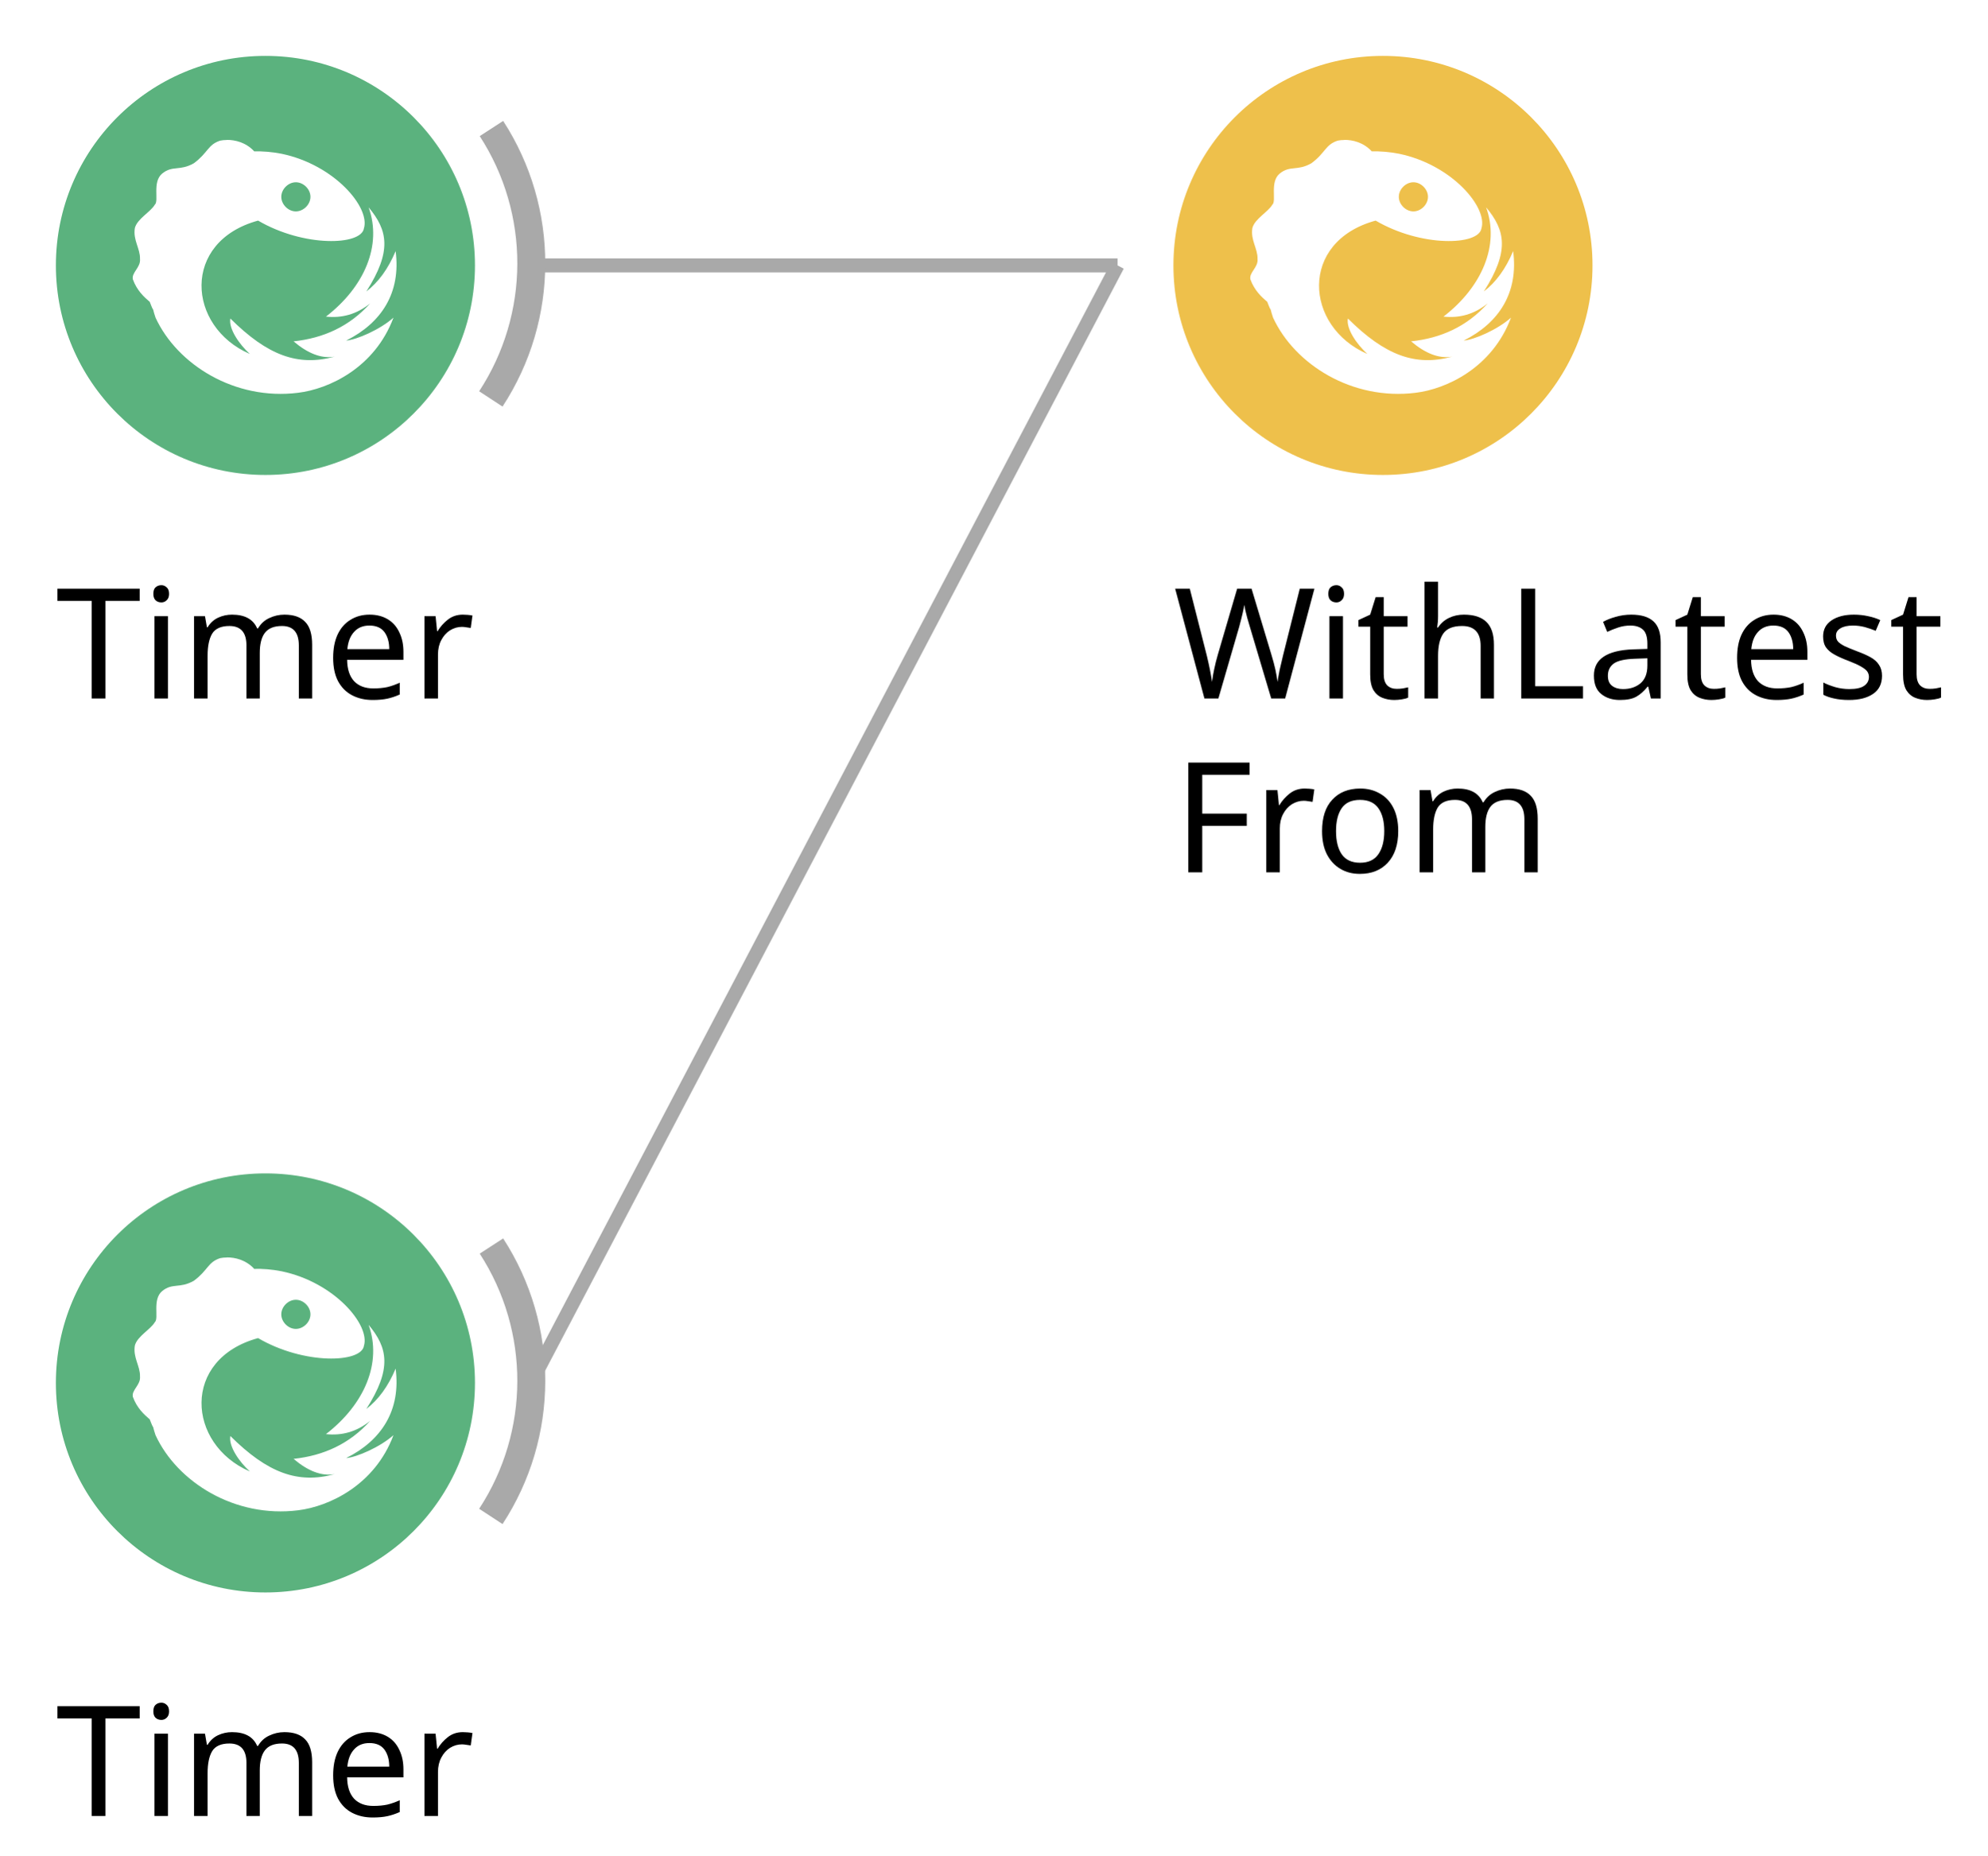
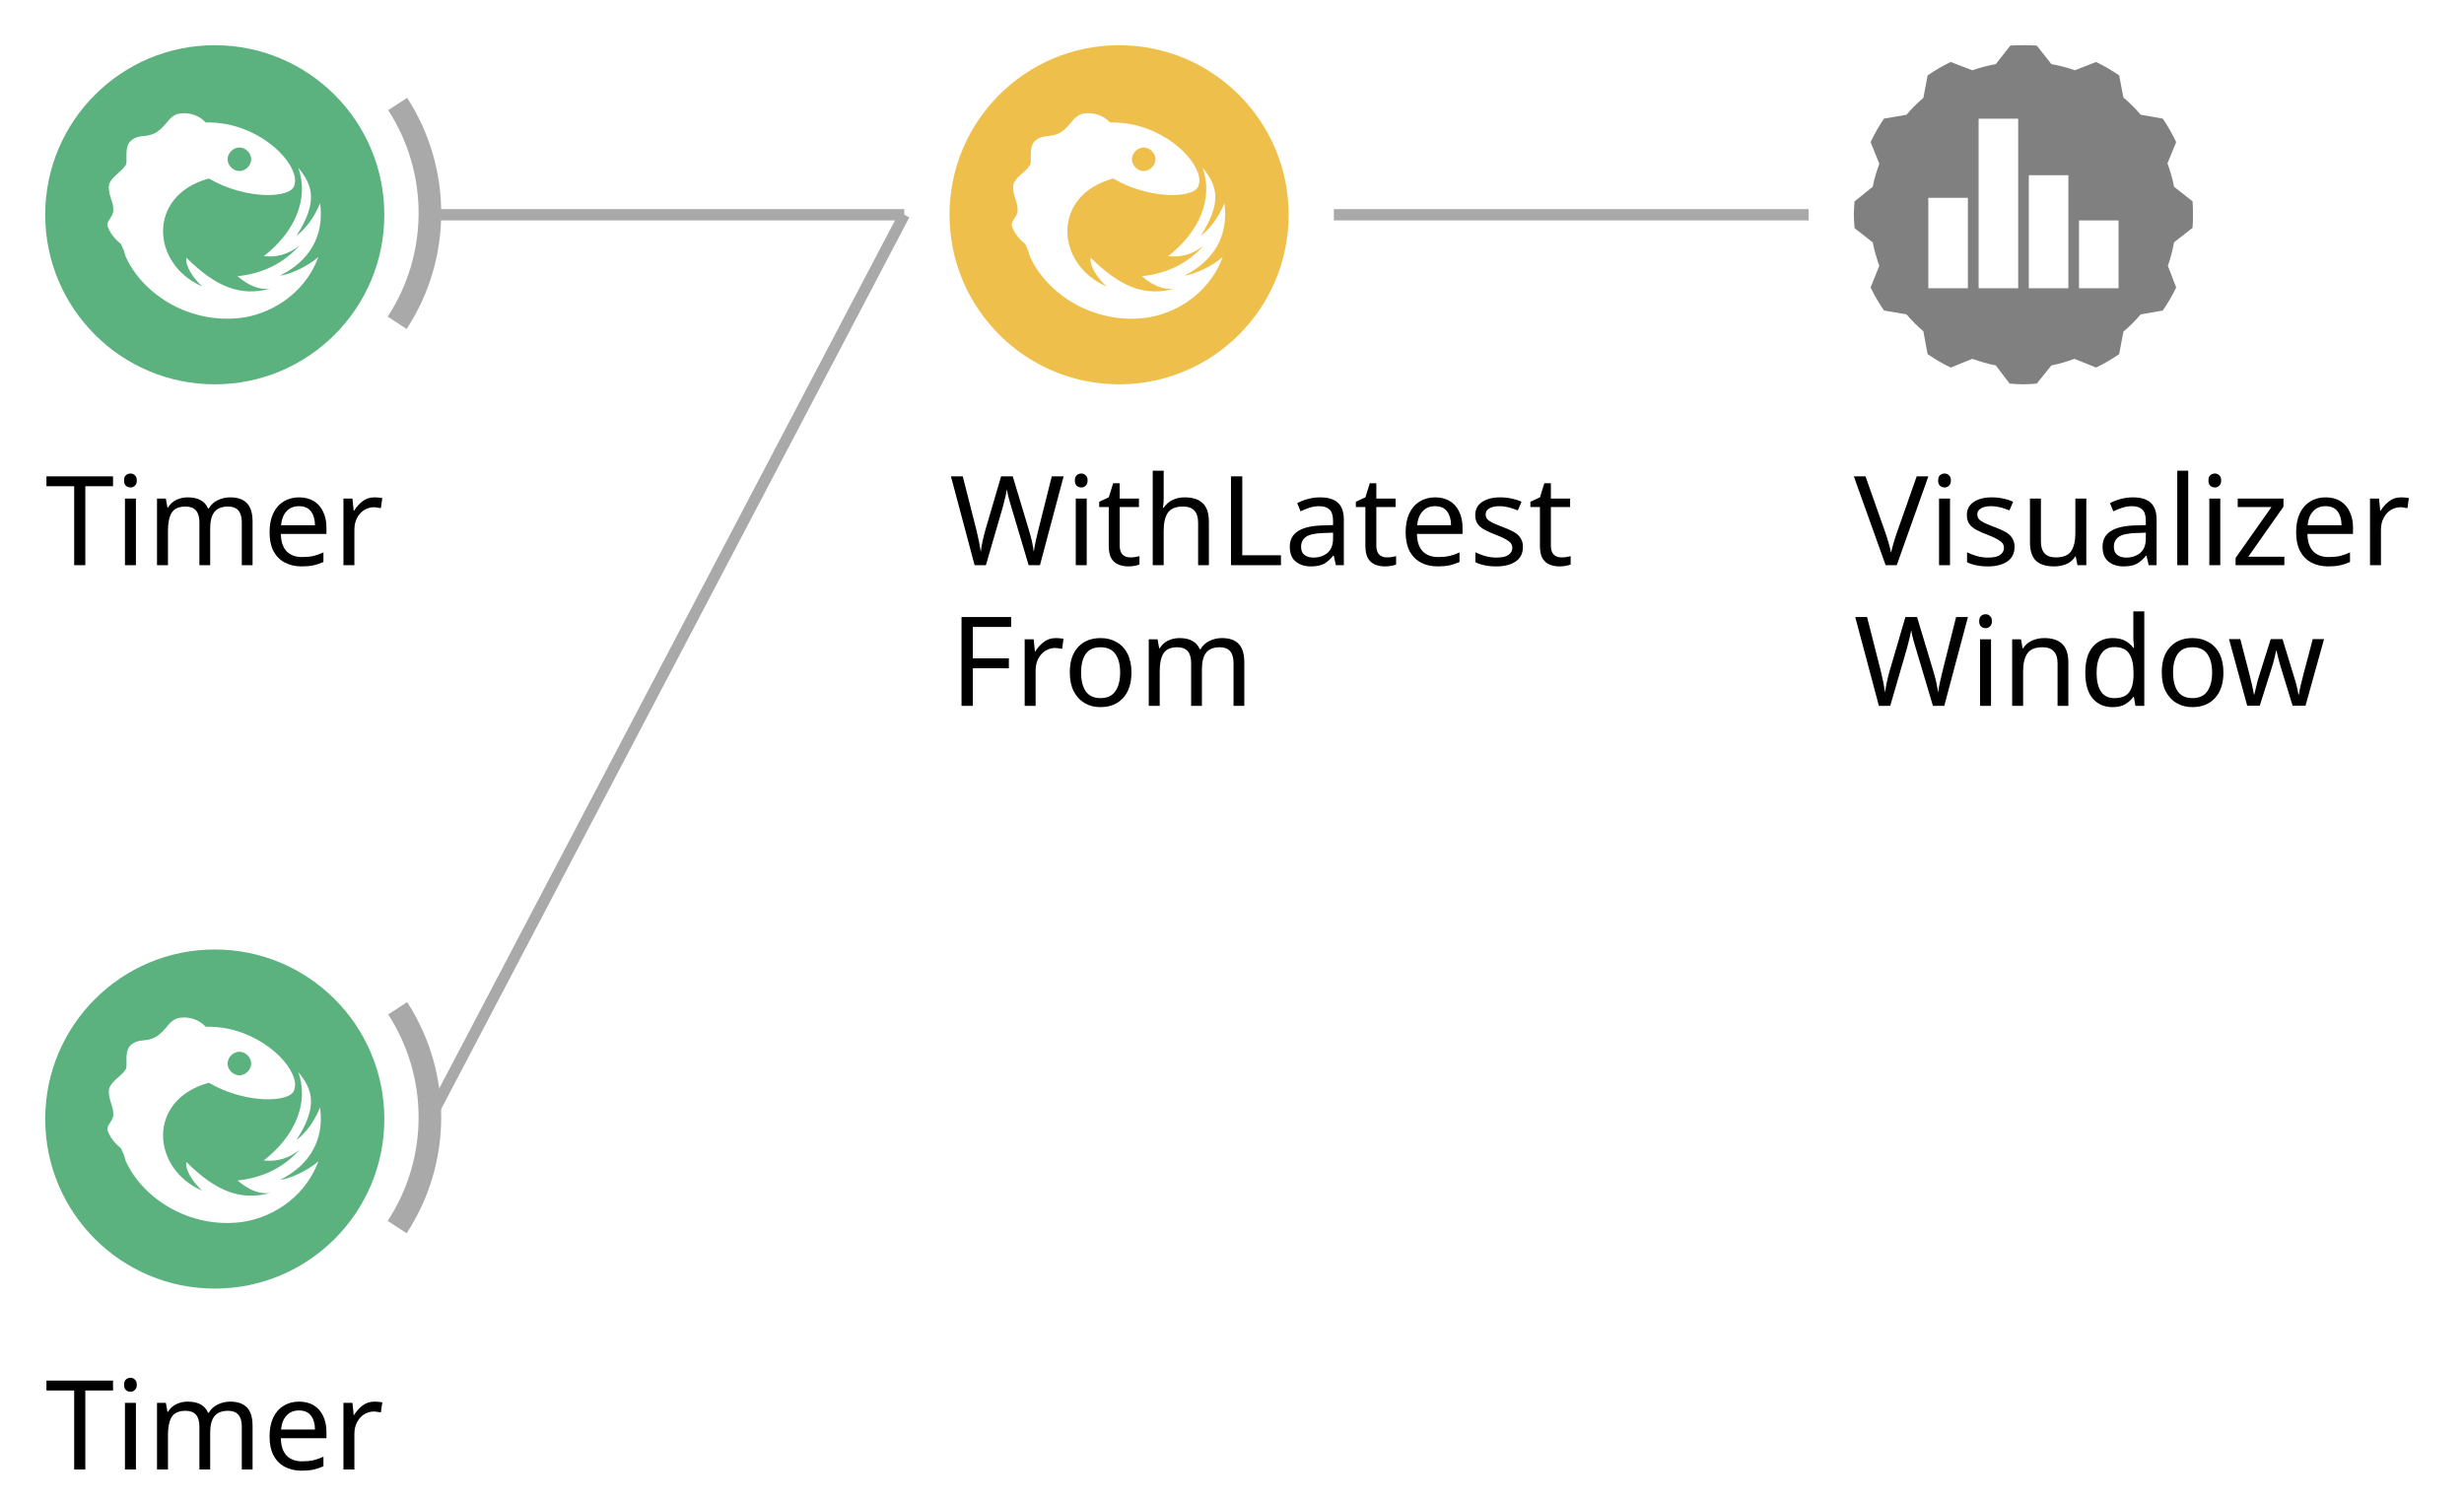
- <svg xmlns="http://www.w3.org/2000/svg" width="142.254" height="132.825" id="SvgGdi_output">
+ <svg xmlns="http://www.w3.org/2000/svg" width="217.979" height="132.825" id="SvgGdi_output">
  <style>text { fill: #000; } @media (prefers-color-scheme: dark) { text { fill: #eee; } }</style>
  <rect id="background" height="100.00%" style="fill:none;" width="100.00%" y="0.00" x="0.00" />
  <g style="shape-rendering:auto;" id="root_group">
-     <line y1="19.00" style="stroke:rgb(169,169,169);fill:none;stroke-linecap:butt;stroke-miterlimit:9;opacity:1;stroke-width:1;stroke-linejoin:miter;" id="2" x2="80.00" y2="19.00" x1="38.00" />
-     <line y1="99.00" style="stroke:rgb(169,169,169);fill:none;stroke-linecap:butt;stroke-miterlimit:9;opacity:1;stroke-width:1;stroke-linejoin:miter;" id="3" x2="80.00" y2="19.00" x1="38.00" />
-     <ellipse id="36" cy="15.00" cx="15.00" transform="matrix(1.00 0.00 0.00 1.00 84.00 4.00 ) " rx="15.00" ry="15.00" style="stroke:none;opacity:1;fill:rgb(238,192,75);" />
-     <path d="M 12.246 6.014 12.246 6.02 C 12.058 6.02 11.895 6.04 11.767 6.066 10.869 6.353 10.896 6.934 9.877 7.686 8.863 8.264 8.353 7.82 7.615 8.42 6.878 9.016 7.393 10.383 7.084 10.648 6.777 11.18 5.826 11.655 5.652 12.326 5.509 13.185 6.042 13.797 6.021 14.533 6.083 15.146 5.411 15.495 5.508 15.992 5.797 16.804 6.354 17.292 6.617 17.518 6.663 17.55 6.7 17.599 6.715 17.602 6.791 17.792 6.859 17.986 6.955 18.166 6.95 18.14 6.949 18.114 6.943 18.088 6.998 18.305 7.055 18.524 7.133 18.738 8.683 22.099 12.814 24.686 17.342 24.117 19.541 23.848 22.824 22.332 24.166 18.738 23.22 19.587 21.532 20.324 20.777 20.381 23.33 19.105 24.707 16.937 24.32 13.975 23.792 15.233 23.093 16.201 22.221 16.865 24.075 13.976 23.757 12.481 22.385 10.84 23.366 13.539 22.097 16.534 19.332 18.664 20.452 18.785 21.517 18.516 22.502 17.713 21.013 19.374 19.15 20.208 17.014 20.436 18.034 21.303 19.018 21.695 19.959 21.527 17.345 22.249 15.155 21.454 12.49 18.801 12.351 19.515 13.105 20.628 13.883 21.338 9.373 19.383 8.976 13.296 14.469 11.793 14.472 11.793 14.475 11.794 14.478 11.793 17.75 13.707 21.865 13.581 22.051 12.344 22.509 10.861 19.965 7.805 16.162 7.008 15.462 6.871 14.792 6.817 14.154 6.836 14.167 6.836 14.179 6.836 14.191 6.826 13.584 6.177 12.81 6.012 12.246 6.014 z M 17.178 9.047 C 17.724 9.047 18.223 9.544 18.223 10.09 18.223 10.636 17.724 11.133 17.178 11.133 16.632 11.133 16.135 10.636 16.135 10.09 16.135 9.544 16.632 9.047 17.178 9.047 z " style="stroke:none;fill-rule:evenodd;opacity:1;fill:rgb(255,255,255);" transform="matrix(1.00 0.00 0.00 1.00 84.00 4.00 ) " id="39" />
-     <text id="40" transform="matrix(1.00 0.00 0.00 1.00 0.00 0.00 ) " x="84.00px" y="39.00px" style="stroke:none;clip-path:url(#42_text_clipper);font-family:Microsoft Sans Serif;font-size:8.25pt;opacity:1;">
-       <tspan dy="8.25pt" id="44">WithLatest</tspan>
+     <line y1="19.00" style="stroke:rgb(169,169,169);fill:none;stroke-linecap:butt;stroke-miterlimit:9;opacity:1;stroke-width:1;stroke-linejoin:miter;" id="2" x2="160.00" y2="19.00" x1="118.00" />
+     <line y1="19.00" style="stroke:rgb(169,169,169);fill:none;stroke-linecap:butt;stroke-miterlimit:9;opacity:1;stroke-width:1;stroke-linejoin:miter;" id="3" x2="80.00" y2="19.00" x1="38.00" />
+     <line y1="99.00" style="stroke:rgb(169,169,169);fill:none;stroke-linecap:butt;stroke-miterlimit:9;opacity:1;stroke-width:1;stroke-linejoin:miter;" id="4" x2="80.00" y2="19.00" x1="38.00" />
+     <path transform="matrix(1.00 0.00 0.00 1.00 164.00 4.00 ) " id="37" d="M 15 0 C 15.401 0 15.794 0 16.187 0.033 L 17.476 1.671 C 18.195 1.804 18.878 1.977 19.552 2.218 L 21.429 1.483 C 22.14 1.823 22.829 2.227 23.473 2.67 L 23.849 4.621 C 24.395 5.087 24.913 5.605 25.379 6.151 L 27.33 6.494 C 27.773 7.138 28.177 7.861 28.517 8.571 L 27.746 10.448 C 27.987 11.122 28.196 11.805 28.329 12.523 L 29.967 13.813 C 29.998 14.206 30 14.599 30 15 30 15.392 29.997 15.769 29.967 16.154 L 28.329 17.44 C 28.198 18.146 28.017 18.852 27.782 19.516 L 28.517 21.429 C 28.176 22.143 27.775 22.826 27.33 23.473 L 25.379 23.813 C 24.913 24.358 24.395 24.877 23.849 25.342 L 23.473 27.33 C 22.828 27.774 22.14 28.177 21.429 28.517 L 19.516 27.746 C 18.851 27.982 18.184 28.198 17.476 28.329 L 16.187 29.934 C 15.793 29.965 15.401 30 15 30 14.599 30 14.173 29.966 13.78 29.934 L 12.56 28.329 C 11.862 28.2 11.141 27.977 10.484 27.746 L 8.571 28.517 C 7.856 28.176 7.174 27.776 6.527 27.33 L 6.151 25.306 C 5.617 24.848 5.114 24.348 4.658 23.813 L 2.67 23.473 C 2.225 22.826 1.824 22.143 1.483 21.429 L 2.254 19.516 C 2.023 18.859 1.8 18.138 1.671 17.44 L 0.066 16.187 C 0.035 15.794 -9.272993E-05 15.401 -9.272993E-05 15 -9.272993E-05 14.599 0.035 14.206 0.066 13.813 L 1.671 12.524 C 1.802 11.816 2.019 11.149 2.254 10.484 L 1.483 8.571 C 1.823 7.861 2.227 7.138 2.67 6.494 L 4.658 6.151 C 5.114 5.616 5.617 5.116 6.151 4.658 L 6.527 2.67 C 7.174 2.225 7.857 1.824 8.571 1.483 L 10.484 2.218 C 11.148 1.983 11.854 1.802 12.56 1.671 L 13.846 0.033 C 14.231 0.003 14.608 -0 15 -0 z " style="stroke:none;fill-rule:evenodd;opacity:1;fill:rgb(128,128,128);" />
+     <rect id="44" height="8.00" style="stroke:none;opacity:1;fill:rgb(255,255,255);" transform="matrix(1.00 0.00 0.00 1.00 164.00 4.00 ) " width="3.50" y="13.50" x="6.59" />
+     <rect id="45" height="15.00" style="stroke:none;opacity:1;fill:rgb(255,255,255);" transform="matrix(1.00 0.00 0.00 1.00 164.00 4.00 ) " width="3.50" y="6.50" x="11.04" />
+     <rect id="46" height="10.00" style="stroke:none;opacity:1;fill:rgb(255,255,255);" transform="matrix(1.00 0.00 0.00 1.00 164.00 4.00 ) " width="3.50" y="11.50" x="15.48" />
+     <rect id="47" height="6.00" style="stroke:none;opacity:1;fill:rgb(255,255,255);" transform="matrix(1.00 0.00 0.00 1.00 164.00 4.00 ) " width="3.50" y="15.50" x="19.92" />
+     <text id="48" transform="matrix(1.00 0.00 0.00 1.00 0.00 0.00 ) " x="164.00px" y="39.00px" style="stroke:none;clip-path:url(#50_text_clipper);font-family:Microsoft Sans Serif;font-size:8.25pt;opacity:1;">
+       <tspan dy="8.25pt" id="52">Visualizer</tspan>
    </text>
-     <text id="46" transform="matrix(1.00 0.00 0.00 1.00 0.00 0.00 ) " x="84.00px" y="51.45px" style="stroke:none;clip-path:url(#48_text_clipper);font-family:Microsoft Sans Serif;font-size:8.25pt;opacity:1;">
-       <tspan dy="8.25pt" id="50">From</tspan>
+     <text id="54" transform="matrix(1.00 0.00 0.00 1.00 0.00 0.00 ) " x="164.00px" y="51.45px" style="stroke:none;clip-path:url(#56_text_clipper);font-family:Microsoft Sans Serif;font-size:8.25pt;opacity:1;">
+       <tspan dy="8.25pt" id="58">Window</tspan>
    </text>
-     <path d="M 31.179 5.2 C 34.998 11.092 34.981 18.682 31.136 24.557 " style="stroke:rgb(169,169,169);fill:none;stroke-linecap:butt;stroke-miterlimit:9;opacity:1;stroke-width:2;stroke-linejoin:miter;" transform="matrix(1.00 0.00 0.00 1.00 4.00 4.00 ) " id="55" />
-     <ellipse id="56" cy="15.00" cx="15.00" transform="matrix(1.00 0.00 0.00 1.00 4.00 4.00 ) " rx="15.00" ry="15.00" style="stroke:none;opacity:1;fill:rgb(91,178,126);" />
-     <path d="M 12.246 6.014 12.246 6.02 C 12.058 6.02 11.895 6.04 11.767 6.066 10.869 6.353 10.896 6.934 9.877 7.686 8.863 8.264 8.353 7.82 7.615 8.42 6.878 9.016 7.393 10.383 7.084 10.648 6.777 11.18 5.826 11.655 5.652 12.326 5.509 13.185 6.042 13.797 6.021 14.533 6.083 15.146 5.411 15.495 5.508 15.992 5.797 16.804 6.354 17.292 6.617 17.518 6.663 17.55 6.7 17.599 6.715 17.602 6.791 17.792 6.859 17.986 6.955 18.166 6.95 18.14 6.949 18.114 6.943 18.088 6.998 18.305 7.055 18.524 7.133 18.738 8.683 22.099 12.814 24.686 17.342 24.117 19.541 23.848 22.824 22.332 24.166 18.738 23.22 19.587 21.532 20.324 20.777 20.381 23.33 19.105 24.707 16.937 24.32 13.975 23.792 15.233 23.093 16.201 22.221 16.865 24.075 13.976 23.757 12.481 22.385 10.84 23.366 13.539 22.097 16.534 19.332 18.664 20.452 18.785 21.517 18.516 22.502 17.713 21.013 19.374 19.15 20.208 17.014 20.436 18.034 21.303 19.018 21.695 19.959 21.527 17.345 22.249 15.155 21.454 12.49 18.801 12.351 19.515 13.105 20.628 13.883 21.338 9.373 19.383 8.976 13.296 14.469 11.793 14.472 11.793 14.475 11.794 14.478 11.793 17.75 13.707 21.865 13.581 22.051 12.344 22.509 10.861 19.965 7.805 16.162 7.008 15.462 6.871 14.792 6.817 14.154 6.836 14.167 6.836 14.179 6.836 14.191 6.826 13.584 6.177 12.81 6.012 12.246 6.014 z M 17.178 9.047 C 17.724 9.047 18.223 9.544 18.223 10.09 18.223 10.636 17.724 11.133 17.178 11.133 16.632 11.133 16.135 10.636 16.135 10.09 16.135 9.544 16.632 9.047 17.178 9.047 z " style="stroke:none;fill-rule:evenodd;opacity:1;fill:rgb(255,255,255);" transform="matrix(1.00 0.00 0.00 1.00 4.00 4.00 ) " id="57" />
-     <text id="58" transform="matrix(1.00 0.00 0.00 1.00 0.00 0.00 ) " x="4.00px" y="39.00px" style="stroke:none;clip-path:url(#60_text_clipper);font-family:Microsoft Sans Serif;font-size:8.25pt;opacity:1;">
-       <tspan dy="8.25pt" id="62">Timer</tspan>
+     <ellipse id="62" cy="15.00" cx="15.00" transform="matrix(1.00 0.00 0.00 1.00 84.00 4.00 ) " rx="15.00" ry="15.00" style="stroke:none;opacity:1;fill:rgb(238,192,75);" />
+     <path d="M 12.246 6.014 12.246 6.02 C 12.058 6.02 11.895 6.04 11.767 6.066 10.869 6.353 10.896 6.934 9.877 7.686 8.863 8.264 8.353 7.82 7.615 8.42 6.878 9.016 7.393 10.383 7.084 10.648 6.777 11.18 5.826 11.655 5.652 12.326 5.509 13.185 6.042 13.797 6.021 14.533 6.083 15.146 5.411 15.495 5.508 15.992 5.797 16.804 6.354 17.292 6.617 17.518 6.663 17.55 6.7 17.599 6.715 17.602 6.791 17.792 6.859 17.986 6.955 18.166 6.95 18.14 6.949 18.114 6.943 18.088 6.998 18.305 7.055 18.524 7.133 18.738 8.683 22.099 12.814 24.686 17.342 24.117 19.541 23.848 22.824 22.332 24.166 18.738 23.22 19.587 21.532 20.324 20.777 20.381 23.33 19.105 24.707 16.937 24.32 13.975 23.792 15.233 23.093 16.201 22.221 16.865 24.075 13.976 23.757 12.481 22.385 10.84 23.366 13.539 22.097 16.534 19.332 18.664 20.452 18.785 21.517 18.516 22.502 17.713 21.013 19.374 19.15 20.208 17.014 20.436 18.034 21.303 19.018 21.695 19.959 21.527 17.345 22.249 15.155 21.454 12.49 18.801 12.351 19.515 13.105 20.628 13.883 21.338 9.373 19.383 8.976 13.296 14.469 11.793 14.472 11.793 14.475 11.794 14.478 11.793 17.75 13.707 21.865 13.581 22.051 12.344 22.509 10.861 19.965 7.805 16.162 7.008 15.462 6.871 14.792 6.817 14.154 6.836 14.167 6.836 14.179 6.836 14.191 6.826 13.584 6.177 12.81 6.012 12.246 6.014 z M 17.178 9.047 C 17.724 9.047 18.223 9.544 18.223 10.09 18.223 10.636 17.724 11.133 17.178 11.133 16.632 11.133 16.135 10.636 16.135 10.09 16.135 9.544 16.632 9.047 17.178 9.047 z " style="stroke:none;fill-rule:evenodd;opacity:1;fill:rgb(255,255,255);" transform="matrix(1.00 0.00 0.00 1.00 84.00 4.00 ) " id="65" />
+     <text id="66" transform="matrix(1.00 0.00 0.00 1.00 0.00 0.00 ) " x="84.00px" y="39.00px" style="stroke:none;clip-path:url(#68_text_clipper);font-family:Microsoft Sans Serif;font-size:8.25pt;opacity:1;">
+       <tspan dy="8.25pt" id="70">WithLatest</tspan>
    </text>
-     <path d="M 31.179 5.2 C 34.998 11.092 34.981 18.682 31.136 24.557 " style="stroke:rgb(169,169,169);fill:none;stroke-linecap:butt;stroke-miterlimit:9;opacity:1;stroke-width:2;stroke-linejoin:miter;" transform="matrix(1.00 0.00 0.00 1.00 4.00 84.00 ) " id="64" />
-     <ellipse id="65" cy="15.00" cx="15.00" transform="matrix(1.00 0.00 0.00 1.00 4.00 84.00 ) " rx="15.00" ry="15.00" style="stroke:none;opacity:1;fill:rgb(91,178,126);" />
-     <path d="M 12.246 6.014 12.246 6.02 C 12.058 6.02 11.895 6.04 11.767 6.066 10.869 6.353 10.896 6.934 9.877 7.686 8.863 8.264 8.353 7.82 7.615 8.42 6.878 9.016 7.393 10.383 7.084 10.648 6.777 11.18 5.826 11.655 5.652 12.326 5.509 13.185 6.042 13.797 6.021 14.533 6.083 15.146 5.411 15.495 5.508 15.992 5.797 16.804 6.354 17.292 6.617 17.518 6.663 17.55 6.7 17.599 6.715 17.602 6.791 17.792 6.859 17.986 6.955 18.166 6.95 18.14 6.949 18.114 6.943 18.088 6.998 18.305 7.055 18.524 7.133 18.738 8.683 22.099 12.814 24.686 17.342 24.117 19.541 23.848 22.824 22.332 24.166 18.738 23.22 19.587 21.532 20.324 20.777 20.381 23.33 19.105 24.707 16.937 24.32 13.975 23.792 15.233 23.093 16.201 22.221 16.865 24.075 13.976 23.757 12.481 22.385 10.84 23.366 13.539 22.097 16.534 19.332 18.664 20.452 18.785 21.517 18.516 22.502 17.713 21.013 19.374 19.15 20.208 17.014 20.436 18.034 21.303 19.018 21.695 19.959 21.527 17.345 22.249 15.155 21.454 12.49 18.801 12.351 19.515 13.105 20.628 13.883 21.338 9.373 19.383 8.976 13.296 14.469 11.793 14.472 11.793 14.475 11.794 14.478 11.793 17.75 13.707 21.865 13.581 22.051 12.344 22.509 10.861 19.965 7.805 16.162 7.008 15.462 6.871 14.792 6.817 14.154 6.836 14.167 6.836 14.179 6.836 14.191 6.826 13.584 6.177 12.81 6.012 12.246 6.014 z M 17.178 9.047 C 17.724 9.047 18.223 9.544 18.223 10.09 18.223 10.636 17.724 11.133 17.178 11.133 16.632 11.133 16.135 10.636 16.135 10.09 16.135 9.544 16.632 9.047 17.178 9.047 z " style="stroke:none;fill-rule:evenodd;opacity:1;fill:rgb(255,255,255);" transform="matrix(1.00 0.00 0.00 1.00 4.00 84.00 ) " id="66" />
-     <text id="67" transform="matrix(1.00 0.00 0.00 1.00 0.00 0.00 ) " x="4.00px" y="119.00px" style="stroke:none;clip-path:url(#69_text_clipper);font-family:Microsoft Sans Serif;font-size:8.25pt;opacity:1;">
-       <tspan dy="8.25pt" id="71">Timer</tspan>
+     <text id="72" transform="matrix(1.00 0.00 0.00 1.00 0.00 0.00 ) " x="84.00px" y="51.45px" style="stroke:none;clip-path:url(#74_text_clipper);font-family:Microsoft Sans Serif;font-size:8.25pt;opacity:1;">
+       <tspan dy="8.25pt" id="76">From</tspan>
+     </text>
+     <path d="M 31.179 5.2 C 34.998 11.092 34.981 18.682 31.136 24.557 " style="stroke:rgb(169,169,169);fill:none;stroke-linecap:butt;stroke-miterlimit:9;opacity:1;stroke-width:2;stroke-linejoin:miter;" transform="matrix(1.00 0.00 0.00 1.00 4.00 4.00 ) " id="81" />
+     <ellipse id="82" cy="15.00" cx="15.00" transform="matrix(1.00 0.00 0.00 1.00 4.00 4.00 ) " rx="15.00" ry="15.00" style="stroke:none;opacity:1;fill:rgb(91,178,126);" />
+     <path d="M 12.246 6.014 12.246 6.02 C 12.058 6.02 11.895 6.04 11.767 6.066 10.869 6.353 10.896 6.934 9.877 7.686 8.863 8.264 8.353 7.82 7.615 8.42 6.878 9.016 7.393 10.383 7.084 10.648 6.777 11.18 5.826 11.655 5.652 12.326 5.509 13.185 6.042 13.797 6.021 14.533 6.083 15.146 5.411 15.495 5.508 15.992 5.797 16.804 6.354 17.292 6.617 17.518 6.663 17.55 6.7 17.599 6.715 17.602 6.791 17.792 6.859 17.986 6.955 18.166 6.95 18.14 6.949 18.114 6.943 18.088 6.998 18.305 7.055 18.524 7.133 18.738 8.683 22.099 12.814 24.686 17.342 24.117 19.541 23.848 22.824 22.332 24.166 18.738 23.22 19.587 21.532 20.324 20.777 20.381 23.33 19.105 24.707 16.937 24.32 13.975 23.792 15.233 23.093 16.201 22.221 16.865 24.075 13.976 23.757 12.481 22.385 10.84 23.366 13.539 22.097 16.534 19.332 18.664 20.452 18.785 21.517 18.516 22.502 17.713 21.013 19.374 19.15 20.208 17.014 20.436 18.034 21.303 19.018 21.695 19.959 21.527 17.345 22.249 15.155 21.454 12.49 18.801 12.351 19.515 13.105 20.628 13.883 21.338 9.373 19.383 8.976 13.296 14.469 11.793 14.472 11.793 14.475 11.794 14.478 11.793 17.75 13.707 21.865 13.581 22.051 12.344 22.509 10.861 19.965 7.805 16.162 7.008 15.462 6.871 14.792 6.817 14.154 6.836 14.167 6.836 14.179 6.836 14.191 6.826 13.584 6.177 12.81 6.012 12.246 6.014 z M 17.178 9.047 C 17.724 9.047 18.223 9.544 18.223 10.09 18.223 10.636 17.724 11.133 17.178 11.133 16.632 11.133 16.135 10.636 16.135 10.09 16.135 9.544 16.632 9.047 17.178 9.047 z " style="stroke:none;fill-rule:evenodd;opacity:1;fill:rgb(255,255,255);" transform="matrix(1.00 0.00 0.00 1.00 4.00 4.00 ) " id="83" />
+     <text id="84" transform="matrix(1.00 0.00 0.00 1.00 0.00 0.00 ) " x="4.00px" y="39.00px" style="stroke:none;clip-path:url(#86_text_clipper);font-family:Microsoft Sans Serif;font-size:8.25pt;opacity:1;">
+       <tspan dy="8.25pt" id="88">Timer</tspan>
+     </text>
+     <path d="M 31.179 5.2 C 34.998 11.092 34.981 18.682 31.136 24.557 " style="stroke:rgb(169,169,169);fill:none;stroke-linecap:butt;stroke-miterlimit:9;opacity:1;stroke-width:2;stroke-linejoin:miter;" transform="matrix(1.00 0.00 0.00 1.00 4.00 84.00 ) " id="90" />
+     <ellipse id="91" cy="15.00" cx="15.00" transform="matrix(1.00 0.00 0.00 1.00 4.00 84.00 ) " rx="15.00" ry="15.00" style="stroke:none;opacity:1;fill:rgb(91,178,126);" />
+     <path d="M 12.246 6.014 12.246 6.02 C 12.058 6.02 11.895 6.04 11.767 6.066 10.869 6.353 10.896 6.934 9.877 7.686 8.863 8.264 8.353 7.82 7.615 8.42 6.878 9.016 7.393 10.383 7.084 10.648 6.777 11.18 5.826 11.655 5.652 12.326 5.509 13.185 6.042 13.797 6.021 14.533 6.083 15.146 5.411 15.495 5.508 15.992 5.797 16.804 6.354 17.292 6.617 17.518 6.663 17.55 6.7 17.599 6.715 17.602 6.791 17.792 6.859 17.986 6.955 18.166 6.95 18.14 6.949 18.114 6.943 18.088 6.998 18.305 7.055 18.524 7.133 18.738 8.683 22.099 12.814 24.686 17.342 24.117 19.541 23.848 22.824 22.332 24.166 18.738 23.22 19.587 21.532 20.324 20.777 20.381 23.33 19.105 24.707 16.937 24.32 13.975 23.792 15.233 23.093 16.201 22.221 16.865 24.075 13.976 23.757 12.481 22.385 10.84 23.366 13.539 22.097 16.534 19.332 18.664 20.452 18.785 21.517 18.516 22.502 17.713 21.013 19.374 19.15 20.208 17.014 20.436 18.034 21.303 19.018 21.695 19.959 21.527 17.345 22.249 15.155 21.454 12.49 18.801 12.351 19.515 13.105 20.628 13.883 21.338 9.373 19.383 8.976 13.296 14.469 11.793 14.472 11.793 14.475 11.794 14.478 11.793 17.75 13.707 21.865 13.581 22.051 12.344 22.509 10.861 19.965 7.805 16.162 7.008 15.462 6.871 14.792 6.817 14.154 6.836 14.167 6.836 14.179 6.836 14.191 6.826 13.584 6.177 12.81 6.012 12.246 6.014 z M 17.178 9.047 C 17.724 9.047 18.223 9.544 18.223 10.09 18.223 10.636 17.724 11.133 17.178 11.133 16.632 11.133 16.135 10.636 16.135 10.09 16.135 9.544 16.632 9.047 17.178 9.047 z " style="stroke:none;fill-rule:evenodd;opacity:1;fill:rgb(255,255,255);" transform="matrix(1.00 0.00 0.00 1.00 4.00 84.00 ) " id="92" />
+     <text id="93" transform="matrix(1.00 0.00 0.00 1.00 0.00 0.00 ) " x="4.00px" y="119.00px" style="stroke:none;clip-path:url(#95_text_clipper);font-family:Microsoft Sans Serif;font-size:8.25pt;opacity:1;">
+       <tspan dy="8.25pt" id="97">Timer</tspan>
    </text>
  </g>
  <defs id="clips_hatches_and_gradients">
-     <clipPath id="42_text_clipper">
-       <rect x="84.00" y="39.00" width="57.25" height="27.65" id="43" />
+     <clipPath id="50_text_clipper">
+       <rect x="164.00" y="39.00" width="52.98" height="27.65" id="51" />
    </clipPath>
-     <clipPath id="48_text_clipper">
-       <rect x="84.00" y="51.45" width="57.25" height="27.65" id="49" />
+     <clipPath id="56_text_clipper">
+       <rect x="164.00" y="51.45" width="52.98" height="27.65" id="57" />
    </clipPath>
-     <clipPath id="60_text_clipper">
-       <rect x="4.00" y="39.00" width="32.68" height="13.83" id="61" />
+     <clipPath id="68_text_clipper">
+       <rect x="84.00" y="39.00" width="57.25" height="27.65" id="69" />
    </clipPath>
-     <clipPath id="69_text_clipper">
-       <rect x="4.00" y="119.00" width="32.68" height="13.83" id="70" />
+     <clipPath id="74_text_clipper">
+       <rect x="84.00" y="51.45" width="57.25" height="27.65" id="75" />
+     </clipPath>
+     <clipPath id="86_text_clipper">
+       <rect x="4.00" y="39.00" width="32.68" height="13.83" id="87" />
+     </clipPath>
+     <clipPath id="95_text_clipper">
+       <rect x="4.00" y="119.00" width="32.68" height="13.83" id="96" />
    </clipPath>
  </defs>
</svg>
